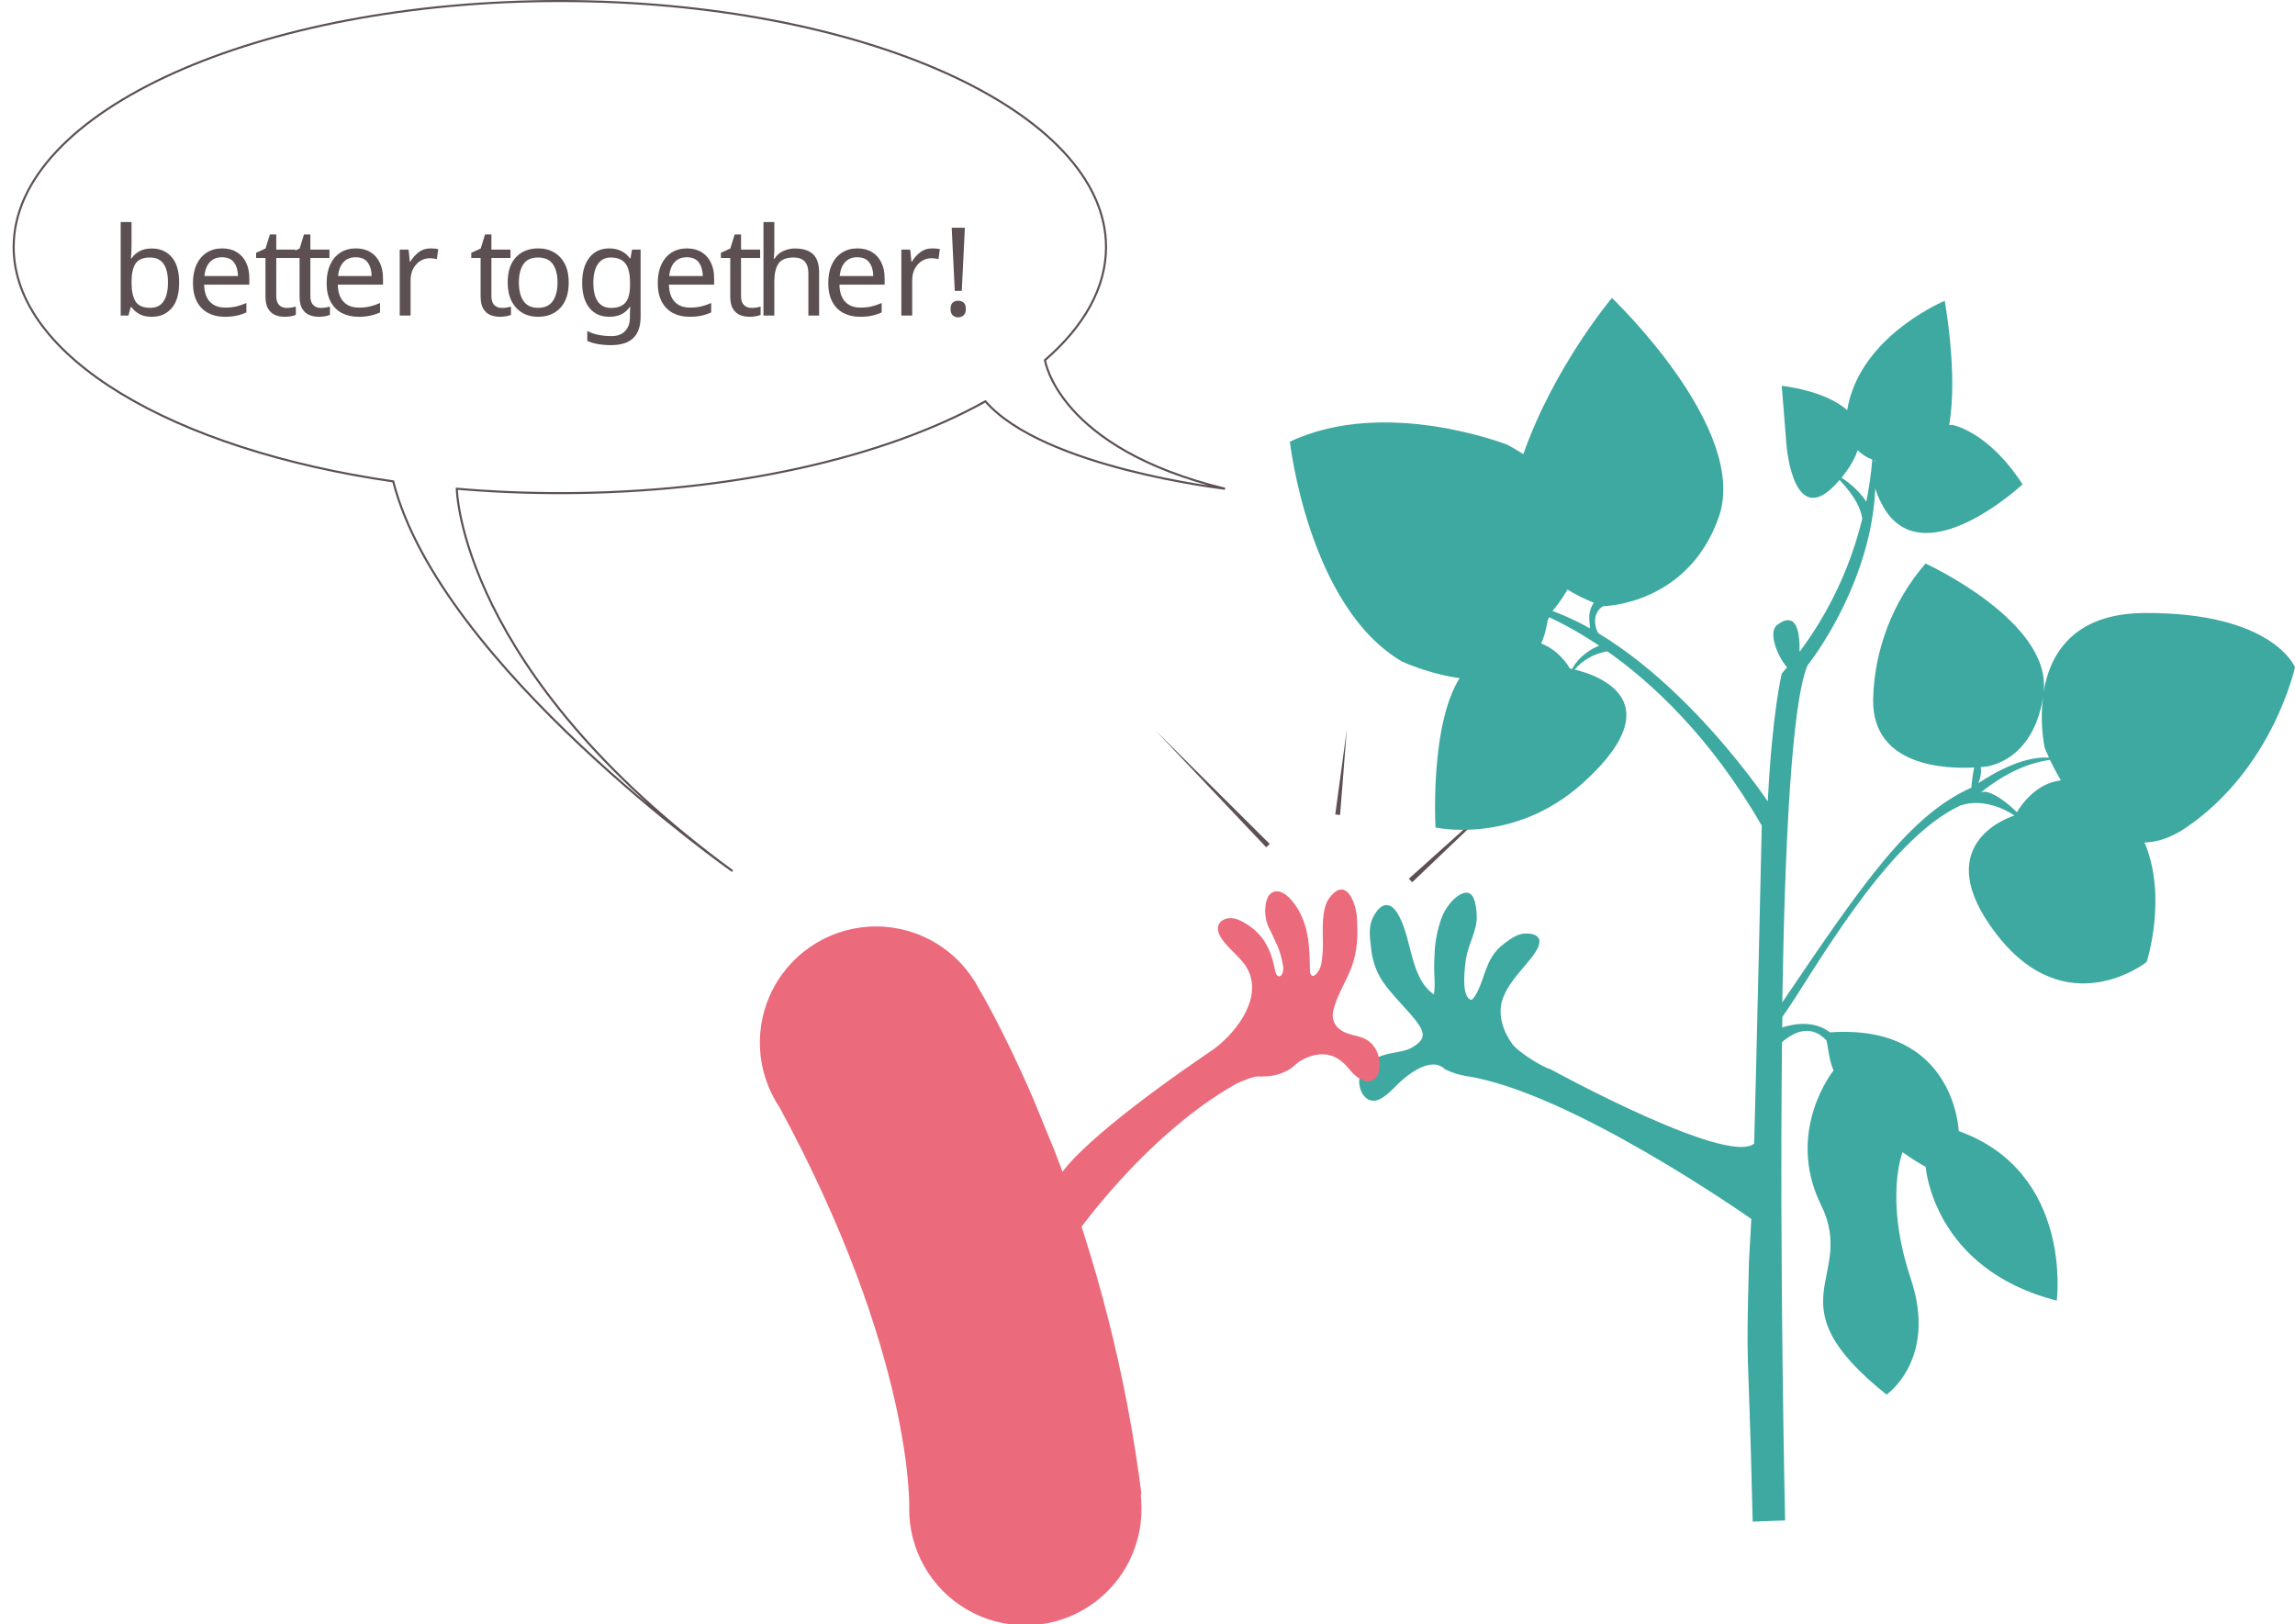
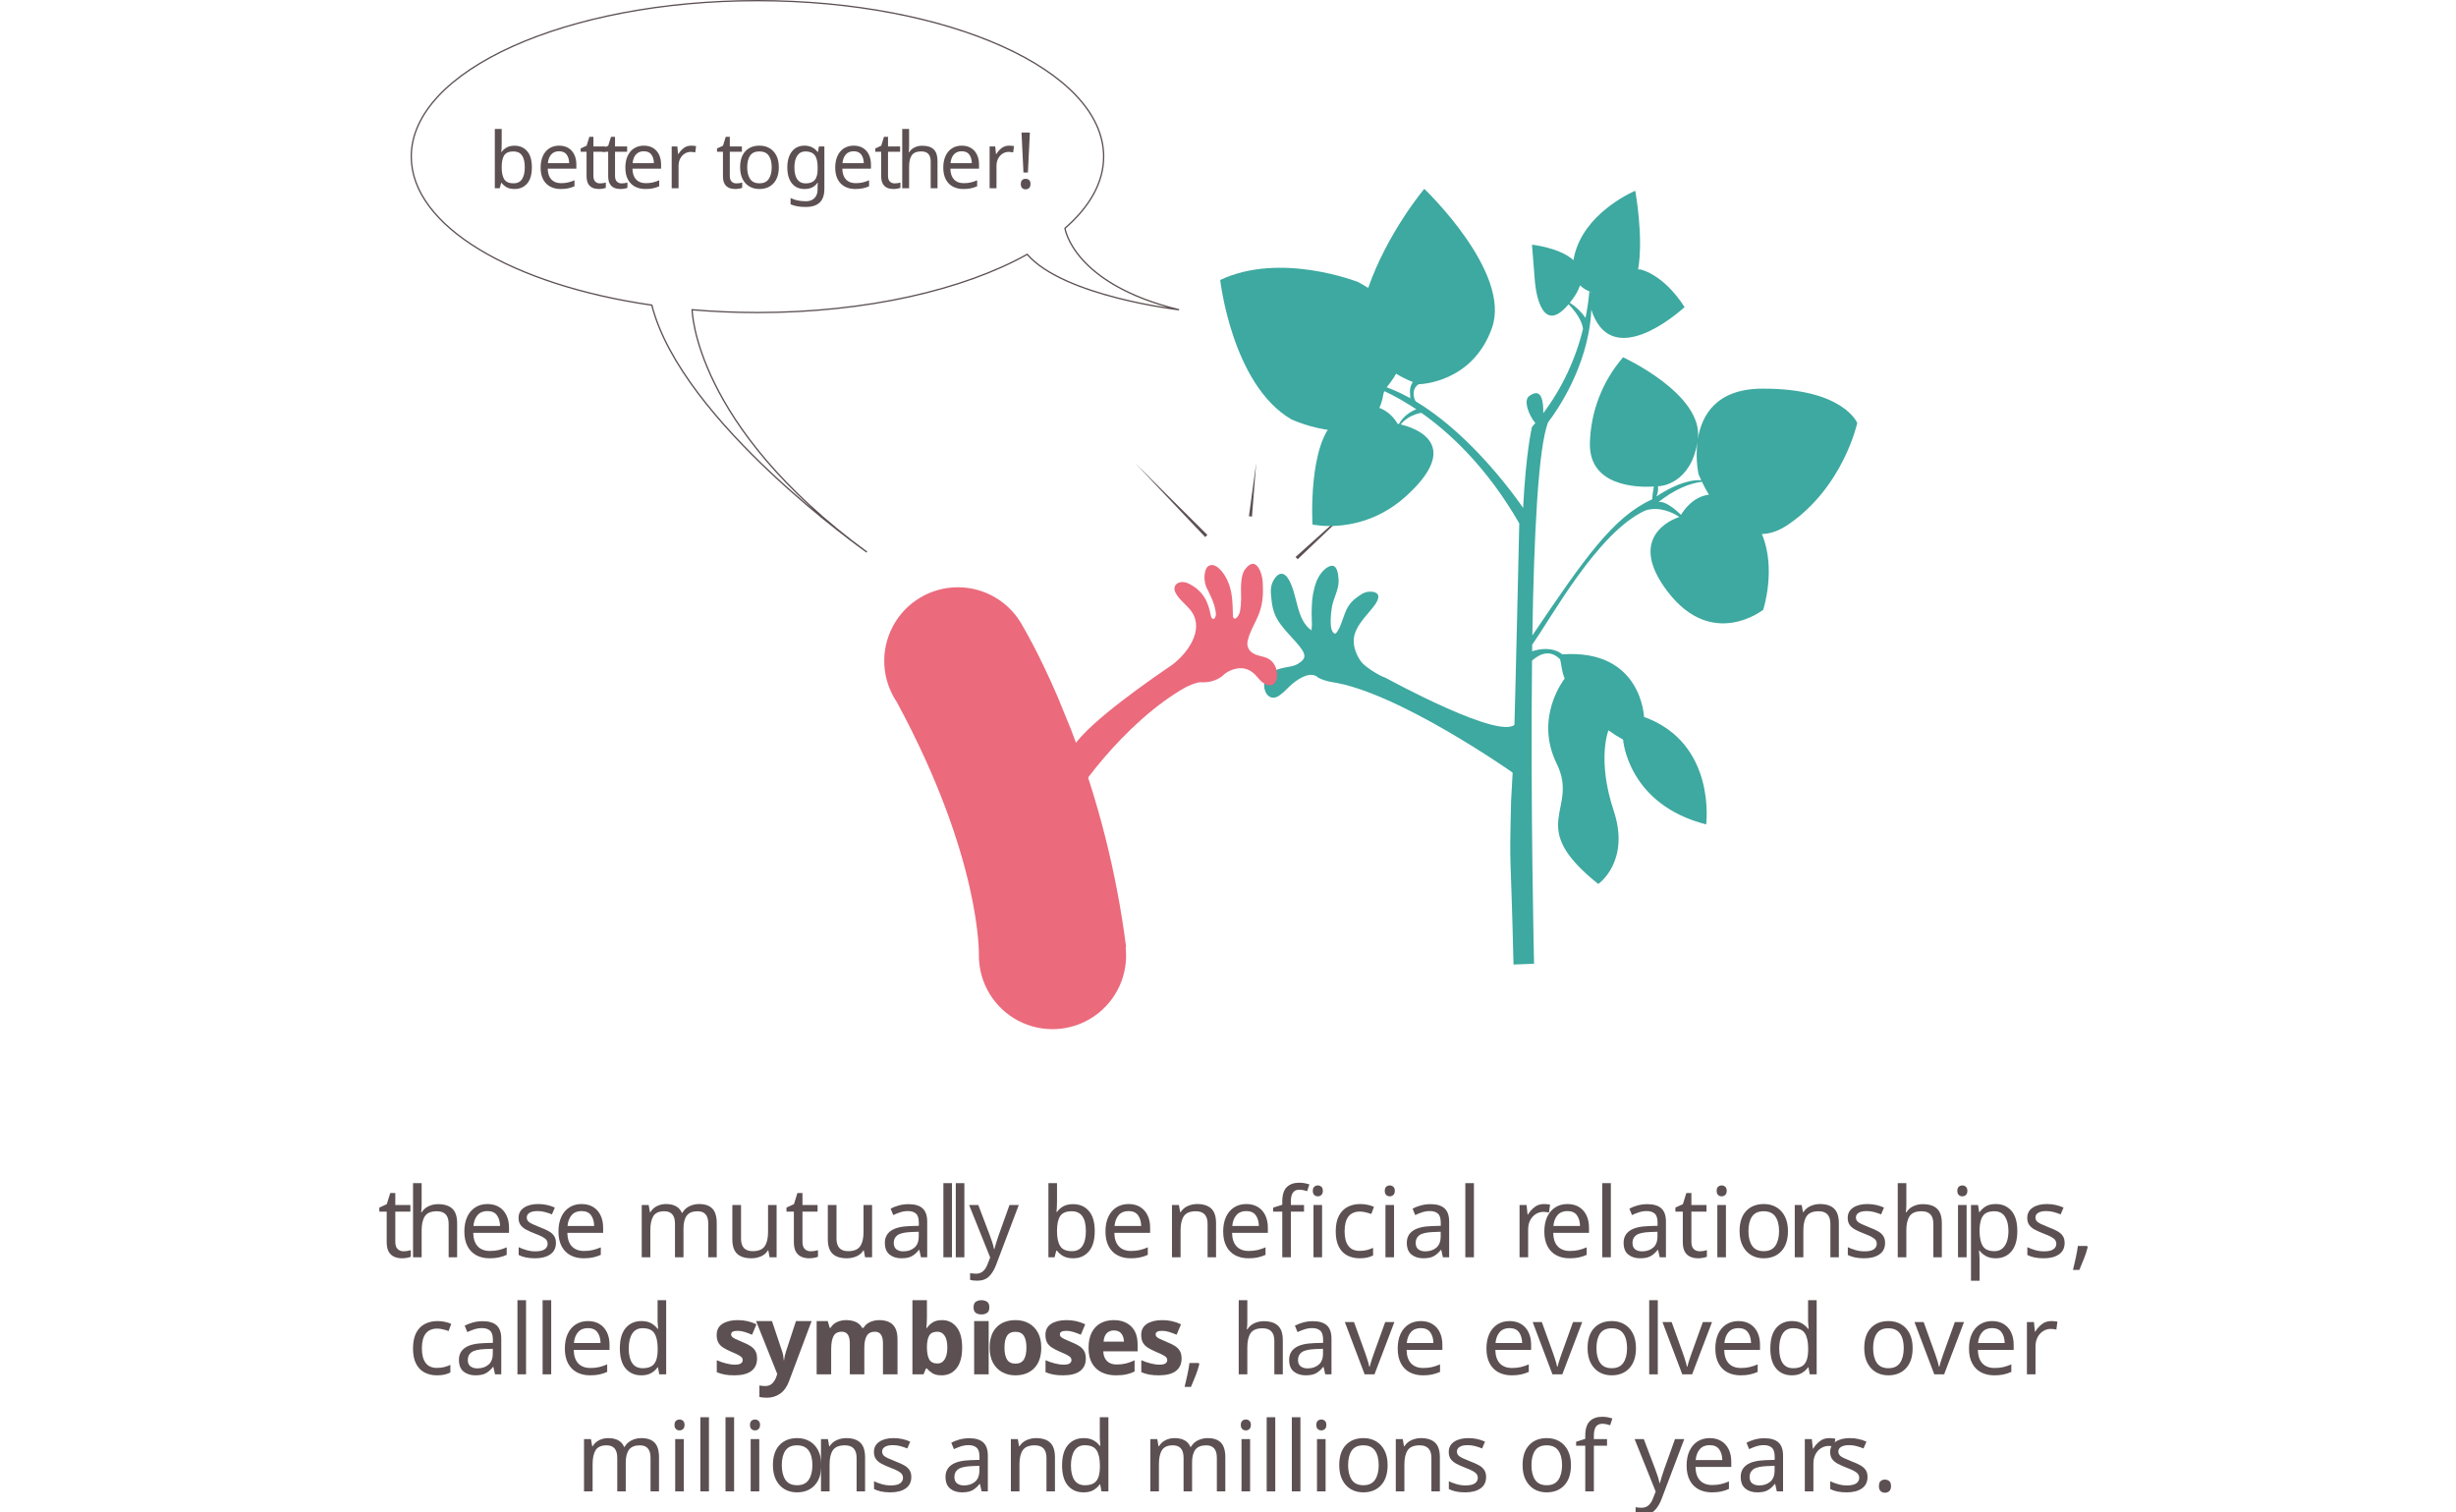
- <svg xmlns="http://www.w3.org/2000/svg" viewBox="0 0 740.36 523.74">
+ <svg xmlns="http://www.w3.org/2000/svg" viewBox="0 0 1250 769.478">
  <defs>
-     <style>.cls-1,.cls-2{fill:#5c5052;}.cls-2{font-size:39.71px;font-family:Acre-Light, Acre;font-weight:300;}.cls-3{letter-spacing:-0.01em;}.cls-4{letter-spacing:-0.02em;}.cls-5{letter-spacing:-0.02em;}.cls-6{fill:#3da9a0;}.cls-7{fill:none;stroke:#5c5052;stroke-miterlimit:10;stroke-width:0.67px;}.cls-8{fill:#eb6a7c;}</style>
+     <style>.cls-1{font-size:49.636px;}.cls-1,.cls-19,.cls-20{fill:#5c5052;}.cls-1,.cls-20{font-family:Acre-Light, Acre;font-weight:300;}.cls-2{letter-spacing:-0.015em;}.cls-3{letter-spacing:-0.005em;}.cls-4{letter-spacing:-0.003em;}.cls-11,.cls-5{letter-spacing:-0.005em;}.cls-6{letter-spacing:-0.025em;}.cls-7{letter-spacing:-0.013em;}.cls-8{letter-spacing:-0.02em;}.cls-9{letter-spacing:0.007em;}.cls-10,.cls-11,.cls-12,.cls-13{font-family:Acre-Bold, Acre;font-weight:700;}.cls-12{letter-spacing:-0.017em;}.cls-13{letter-spacing:-0.007em;}.cls-14{letter-spacing:-0.015em;}.cls-15{letter-spacing:0.007em;}.cls-16{letter-spacing:-0.008em;}.cls-17{letter-spacing:0em;}.cls-18{letter-spacing:-0.01em;}.cls-20{font-size:39.709px;}.cls-21{letter-spacing:-0.02em;}.cls-22{fill:#3da9a0;}.cls-23{fill:none;stroke:#5c5052;stroke-miterlimit:10;stroke-width:0.669px;}.cls-24{fill:#eb6a7c;}</style>
  </defs>
  <g id="Layer_2" data-name="Layer 2">
    <g id="Layer_13" data-name="Layer 13">
-       <polygon class="cls-1" points="454.49 283.46 493.26 248.67 455.56 284.61 454.49 283.46" />
-       <text class="cls-2" transform="translate(35.56 101.8)">b<tspan class="cls-3" x="24.5" y="0">e</tspan>
-         <tspan x="46.42" y="0">t</tspan>
-         <tspan class="cls-4" x="57.42" y="0">t</tspan>
-         <tspan x="67.62" y="0">er </tspan>
-         <tspan class="cls-4" x="115.83" y="0">t</tspan>
-         <tspan x="126.03" y="0">og</tspan>
-         <tspan class="cls-3" x="174.44" y="0">e</tspan>
-         <tspan x="196.36" y="0">t</tspan>
-         <tspan class="cls-5" x="207.36" y="0">h</tspan>
-         <tspan x="229.44" y="0">er!</tspan>
+       <text class="cls-1" transform="translate(192.2535 639.8779)">t<tspan class="cls-2" x="13.749" y="0">h</tspan>
+         <tspan class="cls-3" x="41.347" y="0">e</tspan>
+         <tspan class="cls-4" x="69.143" y="0">s</tspan>
+         <tspan x="89.245" y="0">e mutual</tspan>
+         <tspan class="cls-5" x="289.971" y="0">l</tspan>
+         <tspan class="cls-6" x="300.941" y="0">y</tspan>
+         <tspan x="324.22" y="0" xml:space="preserve"> be</tspan>
+         <tspan class="cls-2" x="400.013" y="0">n</tspan>
+         <tspan class="cls-7" x="427.561" y="0">e</tspan>
+         <tspan x="454.96" y="0">ficial </tspan>
+         <tspan class="cls-8" x="576.914" y="0">r</tspan>
+         <tspan x="591.011" y="0">elatio</tspan>
+         <tspan class="cls-9" x="716.985" y="0">n</tspan>
+         <tspan x="745.625" y="0">shi</tspan>
+         <tspan class="cls-5" x="806.676" y="0">p</tspan>
+         <tspan x="837.004" y="0">s, </tspan>
+         <tspan x="15.213" y="59.563">called </tspan>
+         <tspan class="cls-10" x="170.275" y="59.563">s</tspan>
+         <tspan class="cls-11" x="192.561" y="59.563">y</tspan>
+         <tspan class="cls-10" x="219.513" y="59.563">mbi</tspan>
+         <tspan class="cls-12" x="309.205" y="59.563">o</tspan>
+         <tspan class="cls-13" x="337.596" y="59.563">s</tspan>
+         <tspan class="cls-12" x="359.536" y="59.563">e</tspan>
+         <tspan class="cls-10" x="386.339" y="59.563">s</tspan>
+         <tspan x="408.625" y="59.563">, </tspan>
+         <tspan class="cls-2" x="433.988" y="59.563">h</tspan>
+         <tspan x="461.585" y="59.563">a</tspan>
+         <tspan class="cls-14" x="492.21" y="59.563">v</tspan>
+         <tspan x="516.383" y="59.563">e </tspan>
+         <tspan class="cls-14" x="561.551" y="59.563">ev</tspan>
+         <tspan x="613.023" y="59.563">o</tspan>
+         <tspan class="cls-5" x="642.904" y="59.563">l</tspan>
+         <tspan class="cls-14" x="653.874" y="59.563">v</tspan>
+         <tspan x="678.046" y="59.563">ed </tspan>
+         <tspan class="cls-14" x="753.839" y="59.563">ov</tspan>
+         <tspan x="807.148" y="59.563">er </tspan>
+         <tspan x="100.761" y="119.127">millio</tspan>
+         <tspan class="cls-15" x="221.376" y="119.127">n</tspan>
+         <tspan x="250.015" y="119.127">s a</tspan>
+         <tspan class="cls-14" x="318.015" y="119.127">n</tspan>
+         <tspan x="345.562" y="119.127">d millio</tspan>
+         <tspan class="cls-15" x="513.926" y="119.127">n</tspan>
+         <tspan x="542.565" y="119.127">s </tspan>
+         <tspan class="cls-7" x="579.94" y="119.127">o</tspan>
+         <tspan x="609.176" y="119.127">f</tspan>
+         <tspan class="cls-16" x="622.925" y="119.127"> </tspan>
+         <tspan class="cls-14" x="639.652" y="119.127">y</tspan>
+         <tspan class="cls-17" x="663.427" y="119.127">ea</tspan>
+         <tspan class="cls-18" x="722.096" y="119.127">r</tspan>
+         <tspan x="736.688" y="119.127">s.</tspan>
      </text>
-       <path class="cls-6" d="M474.93,214c16.33-13.33,26.05-5.4,29.76-.85l.62.8a16.68,16.68,0,0,1,1.13,1.72s38,6.3,4.24,36.87c-22.29,20.16-47.59,14.39-47.59,14.39S460.72,225.61,474.93,214Z" />
-       <path class="cls-6" d="M499.27,200.11c-4.92,32.85-47,13.28-47,13.28-30.2-17.68-36.16-70.9-36.16-70.9,30.79-14.56,70.21,1,70.21,1,1.83,1,3.52,2,5.11,3C501.36,118.19,520,96.11,520,96.11s44.48,42.32,34.46,70.73-37.25,28.7-37.25,28.7h0c-1.14.48-4.5,3.53-1.3,9.45l-3.15-1.79c.53-1.89-1.14-5.11,1.41-8.76a58.35,58.35,0,0,1-8.52-4.25,45.45,45.45,0,0,1-5.22,7.39" />
-       <path class="cls-6" d="M518.54,210.11s-9.57,1.14-13,10.17c0,0,1-9.51,13-12.92C522.42,206.25,518.54,210.11,518.54,210.11Z" />
-       <path class="cls-6" d="M565.5,383.86c1.12-40.22,2.84-117.51,2.84-117.51-33.15-57.53-76-70.21-76-70.21l.24-1.46c41.28,9.1,77.7,63.84,77.7,63.84,1.45-28.82,4.51-41.25,4.51-41.25.59-.65,1.15-1.32,1.71-2-3.26-3.73-6.19-11.47-3.16-13.71,6.56-4.86,7.31,3.16,7.18,8.73a118.74,118.74,0,0,0,20.24-42.95c-.36-2.86-2.08-7-7.33-12.52-14.93,17.85-17.13-11.36-17.13-11.36l-1.51-19s14,1.44,21.11,7.86a34.28,34.28,0,0,1,1.64-6.28c7.06-19.61,29.82-29,29.82-29s4.33,23.54,1.44,40.07l1-.05s11.58,2,22.67,19.19c0,0-33,30.73-45.51,6.16a27.4,27.4,0,0,1-2-4.86,81.66,81.66,0,0,1-1.24,11,7.86,7.86,0,0,1-.19,1.06h0c-5,25.89-20.48,45.11-20.48,45.11-5.09,12.39-7.29,58-8.09,108.62,26.52-39.24,41.12-60.29,61-69.27a55.35,55.35,0,0,1,.89-6.49c-9,.5-32.85-.25-32.58-21.87a69.46,69.46,0,0,1,16.9-43.93s40.9,18.72,38.07,41.53c1.93-11.9,9.25-25.4,32.47-25.56,41.58-.28,48.64,17.47,48.64,17.47S733.3,248,705.05,267.08c-4.73,3.2-9.15,4.59-13.23,4.7,7.49,17.68.68,38.55.68,38.55s-25.9,20.56-48.65-9.25c-21.33-27.95,2.85-37,6-38-3.14-2.19-10.48-5.66-17.44-3.23-24.43,11.24-48.24,55.56-57.43,68.17,0,1.14,0,2.28-.05,3.43,3.86-1.25,10.29-2.35,15.39,1.57,40.38-2.82,41.56,31.84,41.56,31.84,37,13.33,31.63,54.7,31.63,54.7-40-10.2-42.29-43.15-42.29-43.15a78.22,78.22,0,0,1-7.46-4.72h0s-6,14.9,2.67,40.86-7.84,37.33-7.84,37.33c-37.66-30.09-9.42-37.39-21.13-61.18s4-43.38,4.05-43.39c-1.49-3.19-1.71-7.65-2.33-9.73-4.95-5.12-10.1-3-14.31.6-.82,74.31,1,154.29,1,154.29l-10.46.39c-1.49-63.46-2.18-44.83-1.2-83.89M604.88,149.1l.18-.51-.22-.06C604.86,148.72,604.87,148.91,604.88,149.1Zm-.85-.84a13.49,13.49,0,0,1-4.75-3,25.65,25.65,0,0,1-3.62,6.76c-.54.76-1.08,1.46-1.59,2.11a27.4,27.4,0,0,1,8,7.68A119.51,119.51,0,0,0,604,148.26ZM650.65,262c1.51-2.53,6.29-9.38,14.2-10.26-1.48-2.49-2.67-4.79-3.54-6.61-6.78.93-14,3.92-22.44,10.59C640.56,254.54,645.29,256.72,650.65,262ZM661,244.41c-.92-2-1.41-3.24-1.41-3.24a53.33,53.33,0,0,1-.51-16.36c-3.33,21.39-18.75,22.52-18.75,22.52s-.49.07-1.33.15a9.72,9.72,0,0,1-.82,5.18C649.75,245,657.24,244.13,661,244.41Z" />
-       <polygon class="cls-1" points="408.48 273.33 372.74 235.61 409.6 272.24 408.48 273.33" />
-       <polygon class="cls-1" points="430.75 262.73 434.47 235.4 432.31 262.9 430.75 262.73" />
-       <path class="cls-7" d="M337.11,116.18c12.58-10.92,19.69-23.33,19.69-36.48C356.8,35.87,277.92.33,180.61.33S4.41,35.87,4.41,79.7c0,35.38,51.42,65.35,122.44,75.59C142,214.8,236.31,281,236.31,281c-88.14-64.52-88.95-123.34-88.95-123.34h0c10.76.93,21.88,1.42,33.25,1.42,55.49,0,105-11.56,137.28-29.62,18.66,21.48,77.31,28.2,77.31,28.2C341.19,144.51,337.12,116.22,337.11,116.18Z" />
-       <path class="cls-6" d="M472.73,347.08c33.82,4.94,92.54,46.34,92.54,46.34l1.46-25.56C561.62,378.65,500.35,345,500.35,345c-3.58-1.15-10.71-5.79-12.49-8.22-3-4.06-4.52-9.2-3.41-13.53,2.17-8.47,13.17-15.4,12.08-20.26-.79-1.83-3.2-1.95-5.11-1.8-2.46.36-4.15,1.73-6,3.08a15.61,15.61,0,0,0-4.23,4.55c-2.47,4-3.48,11-6.4,13.73-3.75-.42-2.16-11.5-1.81-13.59.71-4.3,3.65-9.12,3.41-13.59-.19-3.58-.78-9.29-5.34-6.81-2.64,1.44-4.77,4.55-5.82,7.07a38.21,38.21,0,0,0-2.47,13,61.8,61.8,0,0,0,0,6.94,26.71,26.71,0,0,1-.17,5.24c-8.1-5.61-6.95-18.89-12-26.55-2.12-3.22-4.76-3-6.9.35-2.39,3.71-1.88,6.74-1.39,11.24,1.06,9.61,5.64,13.27,12.54,21.09,5.27,6,5.39,8.06.93,10.83-2.75,1.7-5.57,1.38-9.87,2.73-3.36,1.05-7.56,4.34-7.43,8.5s3.27,8.16,7.85,4.86c3.1-2.23,3.7-3.51,6.66-6,3.81-3.15,9.63-6.5,13.14-2.95A24.5,24.5,0,0,0,472.73,347.08Z" />
-       <path class="cls-8" d="M333.27,354.34c-9.73-22.54-17.51-35.45-17.52-35.47a37.47,37.47,0,1,0-64.26,38.35c43.3,80,41.82,129,41.82,129a37.47,37.47,0,1,0,74.93,0,36.65,36.65,0,0,0-.25-4.22l.25,0a472.07,472.07,0,0,0-28.13-111" />
-       <path class="cls-8" d="M405.79,347.24c3.75.11,6.54-.28,9.69-2,2.75-1.54,2.24-2.31,5.68-3.88,3.62-1.67,7.61-1.82,10.85.43s3.79,4.72,7.07,6.4c7.19,3.68,8.33-9.56,1.3-13.05-2.48-1.23-5.57-1.25-7.74-2.79a5.59,5.59,0,0,1-2.56-6.07c1-4.9,4.13-9.46,5.88-14.19,2.07-5.59,2.09-10.45,1.8-16-.22-4.07-3.22-13.69-8.78-6.62-2.85,3.64-2.21,10.7-2.21,15.26a41.08,41.08,0,0,1-.51,6.15,7.14,7.14,0,0,1-1.37,3c-1.24,1.51-1.91,1-2.28-.15-.24-6.55.12-13.49-3.82-20.32-1.62-2.8-5.58-7.86-9-5.08-1.58,1.27-2.77,7.22.12,12.05,1.82,4,3.08,6,3.86,10.46.94,3.29-1.35,5.84-2.34,2.68-1.31-7-3.65-12.7-11.21-16.51-4.38-2.2-8.78.28-6.89,4.41,1.66,3.66,6.34,6.79,8.54,10.21,6,9.25-2.3,20.85-10.32,26.8l-2.62,1.79,0,0h0c-16.54,11.31-48.05,34.06-49.33,43.91-2.8,21.64-1.83,27-.63,27.87C339.29,407,367,367.28,399,349.5,399,349.5,404,347.19,405.79,347.24Z" />
-       <path class="cls-8" d="M340.57,411.27a7.78,7.78,0,0,1-.57.63A2.92,2.92,0,0,0,340.57,411.27Z" />
-       <path class="cls-8" d="M340,411.9a.87.87,0,0,1-1.09.16C338.86,412.71,339.22,412.7,340,411.9Z" />
+       <polygon class="cls-19" points="659.395 283.457 698.165 248.674 660.459 284.608 659.395 283.457" />
+       <text class="cls-20" transform="translate(248.4676 95.7988)">b<tspan class="cls-7" x="24.5" y="0">e</tspan>
+         <tspan x="46.419" y="0">t</tspan>
+         <tspan class="cls-21" x="57.419" y="0">t</tspan>
+         <tspan x="67.624" y="0">er </tspan>
+         <tspan class="cls-21" x="115.829" y="0">t</tspan>
+         <tspan x="126.034" y="0">og</tspan>
+         <tspan class="cls-7" x="174.439" y="0">e</tspan>
+         <tspan x="196.358" y="0">t</tspan>
+         <tspan class="cls-14" x="207.357" y="0">h</tspan>
+         <tspan x="229.435" y="0">er!</tspan>
+       </text>
+       <path class="cls-22" d="M679.833,214.009c16.33-13.327,26.052-5.398,29.76-.849l.618.796a14.569,14.569,0,0,1,1.127,1.728s38.029,6.296,4.244,36.864c-22.291,20.165-47.59,14.39-47.59,14.39S665.619,225.61,679.833,214.009Z" />
+       <path class="cls-22" d="M704.173,200.107c-4.92,32.857-46.982,13.285-46.982,13.285-30.195-17.682-36.159-70.899-36.159-70.899,30.79-14.568,70.213,1.049,70.213,1.049,1.829.986,3.52,1.984,5.106,2.992,9.916-28.348,28.552-50.427,28.552-50.427s44.485,42.322,34.463,70.728c-10.02,28.404-37.249,28.703-37.249,28.703h0c-1.142.479-4.505,3.527-1.299,9.452l-3.154-1.796c.532-1.886-1.14-5.106,1.411-8.754a58.333,58.333,0,0,1-8.525-4.248,44.968,44.968,0,0,1-5.216,7.387" />
+       <path class="cls-22" d="M723.442,210.11s-9.57,1.14-13.017,10.166c0,0,.976-9.508,13.017-12.92C727.326,206.255,723.442,210.11,723.442,210.11Z" />
+       <path class="cls-22" d="M770.4,383.86c1.12-40.218,2.844-117.507,2.844-117.507-33.151-57.533-75.98-70.211-75.98-70.211l.243-1.463c41.28,9.101,77.692,63.84,77.692,63.84,1.456-28.821,4.513-41.248,4.513-41.248.59-.653,1.146-1.315,1.713-1.974-3.26-3.728-6.196-11.463-3.165-13.71,6.558-4.859,7.308,3.161,7.185,8.738a118.78,118.78,0,0,0,20.238-42.951c-.36-2.859-2.077-7.043-7.333-12.527-14.93,17.854-17.127-11.354-17.127-11.354l-1.51-18.958s13.973,1.433,21.115,7.859a33.199,33.199,0,0,1,1.637-6.278c7.062-19.613,29.816-29.03,29.816-29.03s4.328,23.534,1.441,40.061c.633-.04.997-.046.997-.046s11.586,1.993,22.668,19.19c0,0-32.955,30.734-45.506,6.165a27.275,27.275,0,0,1-1.967-4.859,82.806,82.806,0,0,1-1.241,11.01,9.418,9.418,0,0,1-.194,1.058h-.002c-4.957,25.887-20.488,45.111-20.488,45.111-5.091,12.391-7.288,57.977-8.083,108.614,26.52-39.238,41.12-60.283,60.97-69.266a52.959,52.959,0,0,1,.885-6.489c-9.035.493-32.852-.251-32.578-21.872a69.489,69.489,0,0,1,16.899-43.935s40.896,18.726,38.065,41.529c1.939-11.896,9.255-25.391,32.47-25.553,41.583-.286,48.645,17.468,48.645,17.468s-7.062,32.712-35.308,51.808c-4.733,3.199-9.152,4.593-13.236,4.707,7.497,17.678.681,38.546.681,38.546s-25.893,20.563-48.647-9.248c-21.332-27.953,2.854-36.978,5.957-37.998-3.135-2.194-10.481-5.664-17.433-3.232-24.435,11.234-48.24,55.556-57.437,68.166q-.029,1.713-.05,3.43c3.867-1.25,10.289-2.348,15.393,1.568,40.379-2.814,41.555,31.847,41.555,31.847,37.016,13.327,31.632,54.696,31.632,54.696-40.015-10.201-42.288-43.153-42.288-43.153a77.672,77.672,0,0,1-7.465-4.711l.004.006s-5.959,14.904,2.674,40.857c8.63,25.951-7.846,37.33-7.846,37.33-37.66-30.089-9.414-37.39-21.13-61.178-11.711-23.782,4.046-43.381,4.057-43.392-1.493-3.183-1.711-7.646-2.331-9.728-4.955-5.122-10.106-3.054-14.309.599-.827,74.315,1.032,154.289,1.032,154.289l-10.451.396c-1.493-63.465-2.18-44.837-1.206-83.896m40.672-257.88c.056-.17.118-.338.179-.504-.06-.017-.138-.04-.22-.062C809.76,148.718,809.771,148.907,809.784,149.098Zm-.855-.842a13.381,13.381,0,0,1-4.748-3.039,25.383,25.383,0,0,1-3.615,6.76c-.545.762-1.077,1.461-1.594,2.11a27.342,27.342,0,0,1,7.988,7.679A118.145,118.145,0,0,0,808.929,148.255Zm46.627,113.79c1.51-2.537,6.291-9.381,14.201-10.268-1.487-2.487-2.674-4.789-3.546-6.609-6.782.927-13.999,3.925-22.44,10.589C845.466,254.545,850.189,256.719,855.555,262.045Zm10.3-17.631c-.924-1.991-1.407-3.24-1.407-3.24a53.408,53.408,0,0,1-.513-16.363c-3.331,21.387-18.752,22.524-18.752,22.524s-.491.067-1.331.146a9.687,9.687,0,0,1-.814,5.176C854.657,245.006,862.145,244.134,865.855,244.414Z" />
+       <polygon class="cls-19" points="613.386 273.331 577.644 235.606 614.508 272.236 613.386 273.331" />
+       <polygon class="cls-19" points="635.651 262.734 639.37 235.401 637.209 262.901 635.651 262.734" />
+       <path class="cls-23" d="M542.018,116.18c12.577-10.924,19.689-23.328,19.689-36.483C561.706,35.866,482.82.334,385.512.334S209.316,35.866,209.316,79.698c0,35.385,51.418,65.357,122.434,75.595,15.128,59.511,109.459,125.688,109.459,125.688-88.132-64.525-88.95-123.338-88.95-123.338h0c10.77.926,21.883,1.418,33.252,1.418,55.495,0,104.989-11.559,137.285-29.621,18.659,21.479,77.305,28.204,77.305,28.204C546.089,144.507,542.024,116.216,542.018,116.18Z" />
+       <path class="cls-22" d="M677.63,347.084c33.825,4.94,92.544,46.331,92.544,46.331l1.458-25.552c-5.106,10.789-66.378-22.893-66.378-22.893-3.585-1.147-10.707-5.793-12.495-8.217-2.999-4.064-4.52-9.2-3.408-13.536,2.169-8.464,13.17-15.402,12.086-20.257-.797-1.834-3.208-1.95-5.112-1.804-2.465.368-4.147,1.738-6,3.088a15.463,15.463,0,0,0-4.227,4.544c-2.477,3.988-3.486,11.028-6.407,13.736-3.751-.427-2.154-11.501-1.805-13.598.711-4.293,3.649-9.12,3.408-13.591-.194-3.571-.78-9.285-5.345-6.804-2.639,1.435-4.77,4.554-5.819,7.066a38.488,38.488,0,0,0-2.471,13.051,64.852,64.852,0,0,0,0,6.938,26.342,26.342,0,0,1-.166,5.24c-8.098-5.609-6.952-18.889-11.987-26.542-2.122-3.227-4.765-2.966-6.905.349-2.391,3.71-1.883,6.741-1.387,11.234,1.062,9.607,5.638,13.276,12.543,21.096,5.27,5.966,5.388,8.057.931,10.822-2.756,1.707-5.578,1.387-9.876,2.729-3.363,1.05-7.562,4.346-7.433,8.509.127,4.035,3.277,8.154,7.857,4.856,3.096-2.229,3.693-3.511,6.661-5.965,3.807-3.147,9.628-6.493,13.131-2.945A24.743,24.743,0,0,0,677.63,347.084Z" />
+       <path class="cls-24" d="M538.176,354.34c-9.738-22.537-17.513-35.449-17.523-35.467a37.467,37.467,0,1,0-64.258,38.344c43.296,79.994,41.816,129.054,41.816,129.054a37.465,37.465,0,1,0,74.687-4.223l.243-.015A471.687,471.687,0,0,0,545.01,371.054" />
+       <path class="cls-24" d="M610.698,347.24c3.749.11,6.532-.277,9.686-2.035,2.753-1.534,2.238-2.301,5.675-3.88,3.628-1.665,7.613-1.814,10.856.44,3.292,2.292,3.789,4.716,7.071,6.394,7.187,3.676,8.333-9.556,1.295-13.053-2.475-1.229-5.567-1.241-7.74-2.788a5.595,5.595,0,0,1-2.553-6.071c1.036-4.901,4.132-9.457,5.881-14.189,2.068-5.59,2.081-10.446,1.792-15.965-.215-4.077-3.216-13.69-8.777-6.619-2.854,3.632-2.206,10.694-2.206,15.255a41.129,41.129,0,0,1-.515,6.151,7.127,7.127,0,0,1-1.372,3.044c-1.237,1.506-1.911.976-2.277-.153-.243-6.547.123-13.495-3.824-20.324-1.614-2.796-5.571-7.855-9.027-5.079-1.579,1.268-2.764,7.217.121,12.05,1.82,3.983,3.083,6.03,3.858,10.466.946,3.287-1.351,5.838-2.337,2.671-1.312-6.995-3.654-12.698-11.211-16.503-4.382-2.206-8.777.276-6.894,4.412,1.661,3.653,6.347,6.785,8.549,10.203,5.952,9.249-2.307,20.851-10.322,26.808-.819.555-1.702,1.154-2.622,1.784l-.032.021-.002.003c-16.532,11.312-48.051,34.059-49.324,43.906-2.801,21.644-1.831,27.005-.631,27.868.379-5.07,28.095-44.777,60.083-62.552C603.897,349.504,608.904,347.187,610.698,347.24Z" />
+       <path class="cls-24" d="M545.477,411.268c-.215.257-.403.46-.575.636A3.077,3.077,0,0,0,545.477,411.268Z" />
+       <path class="cls-24" d="M544.902,411.905a.866.866,0,0,1-1.088.151C543.765,412.707,544.12,412.7,544.902,411.905Z" />
    </g>
  </g>
</svg>
